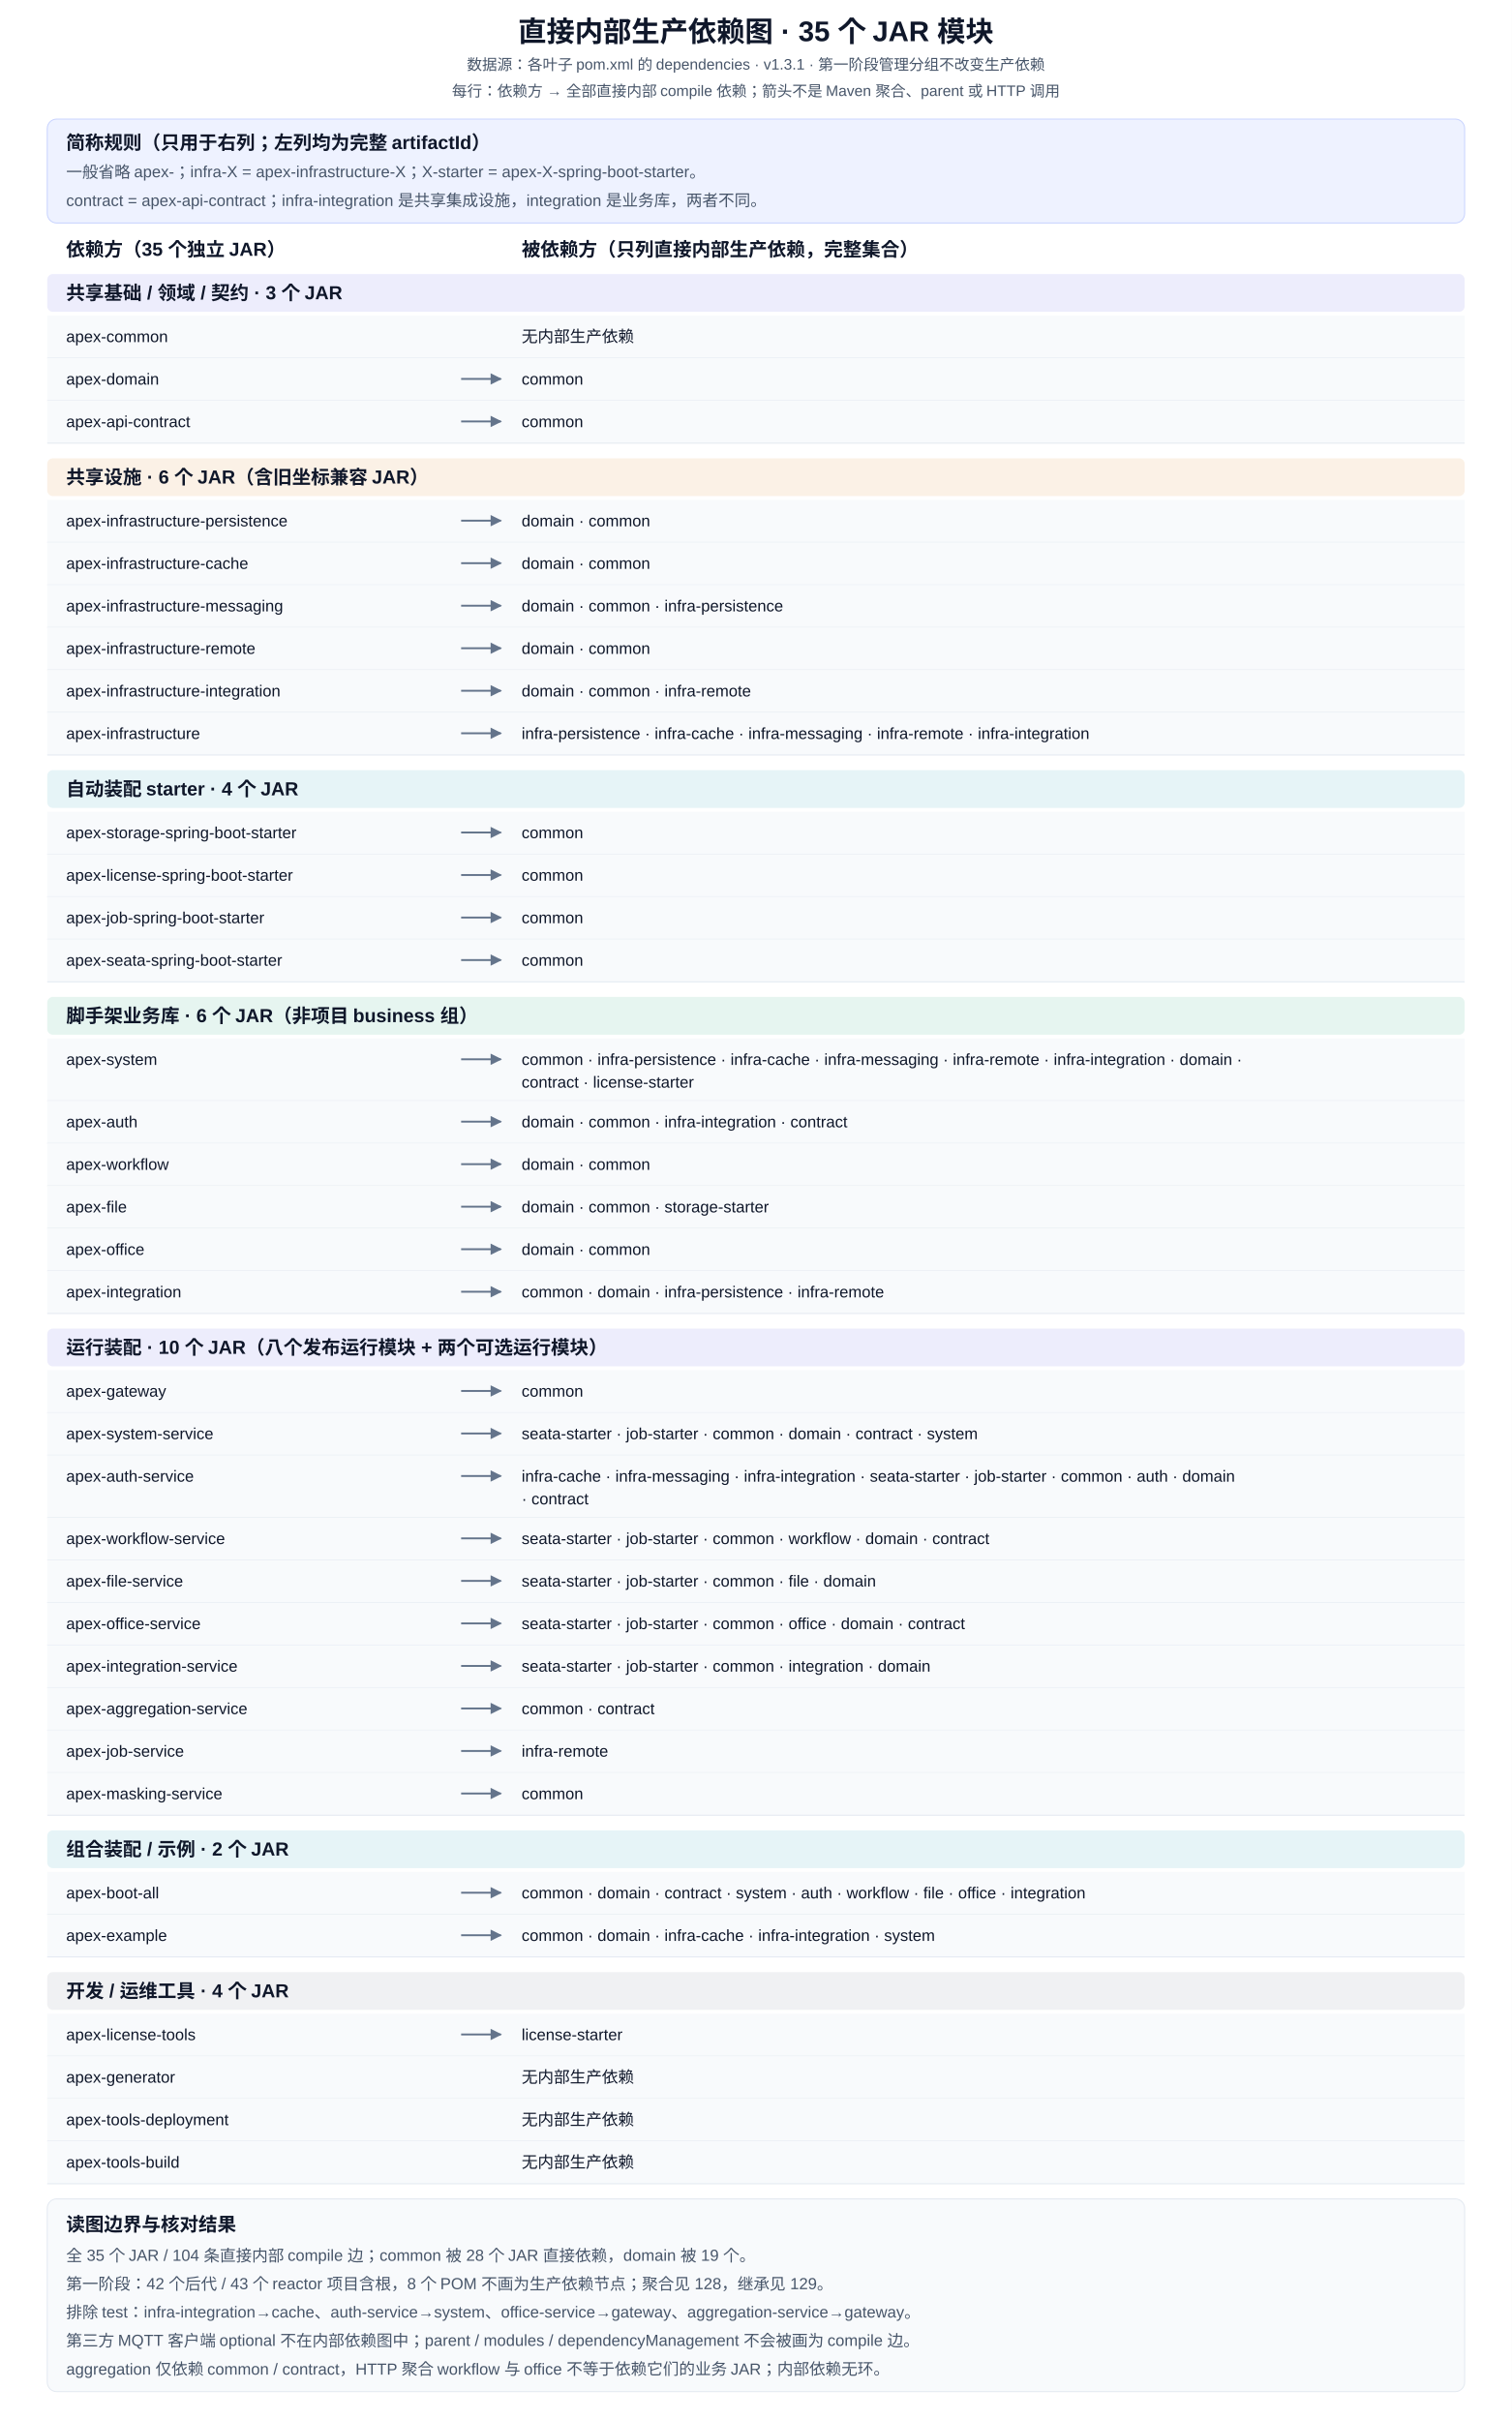
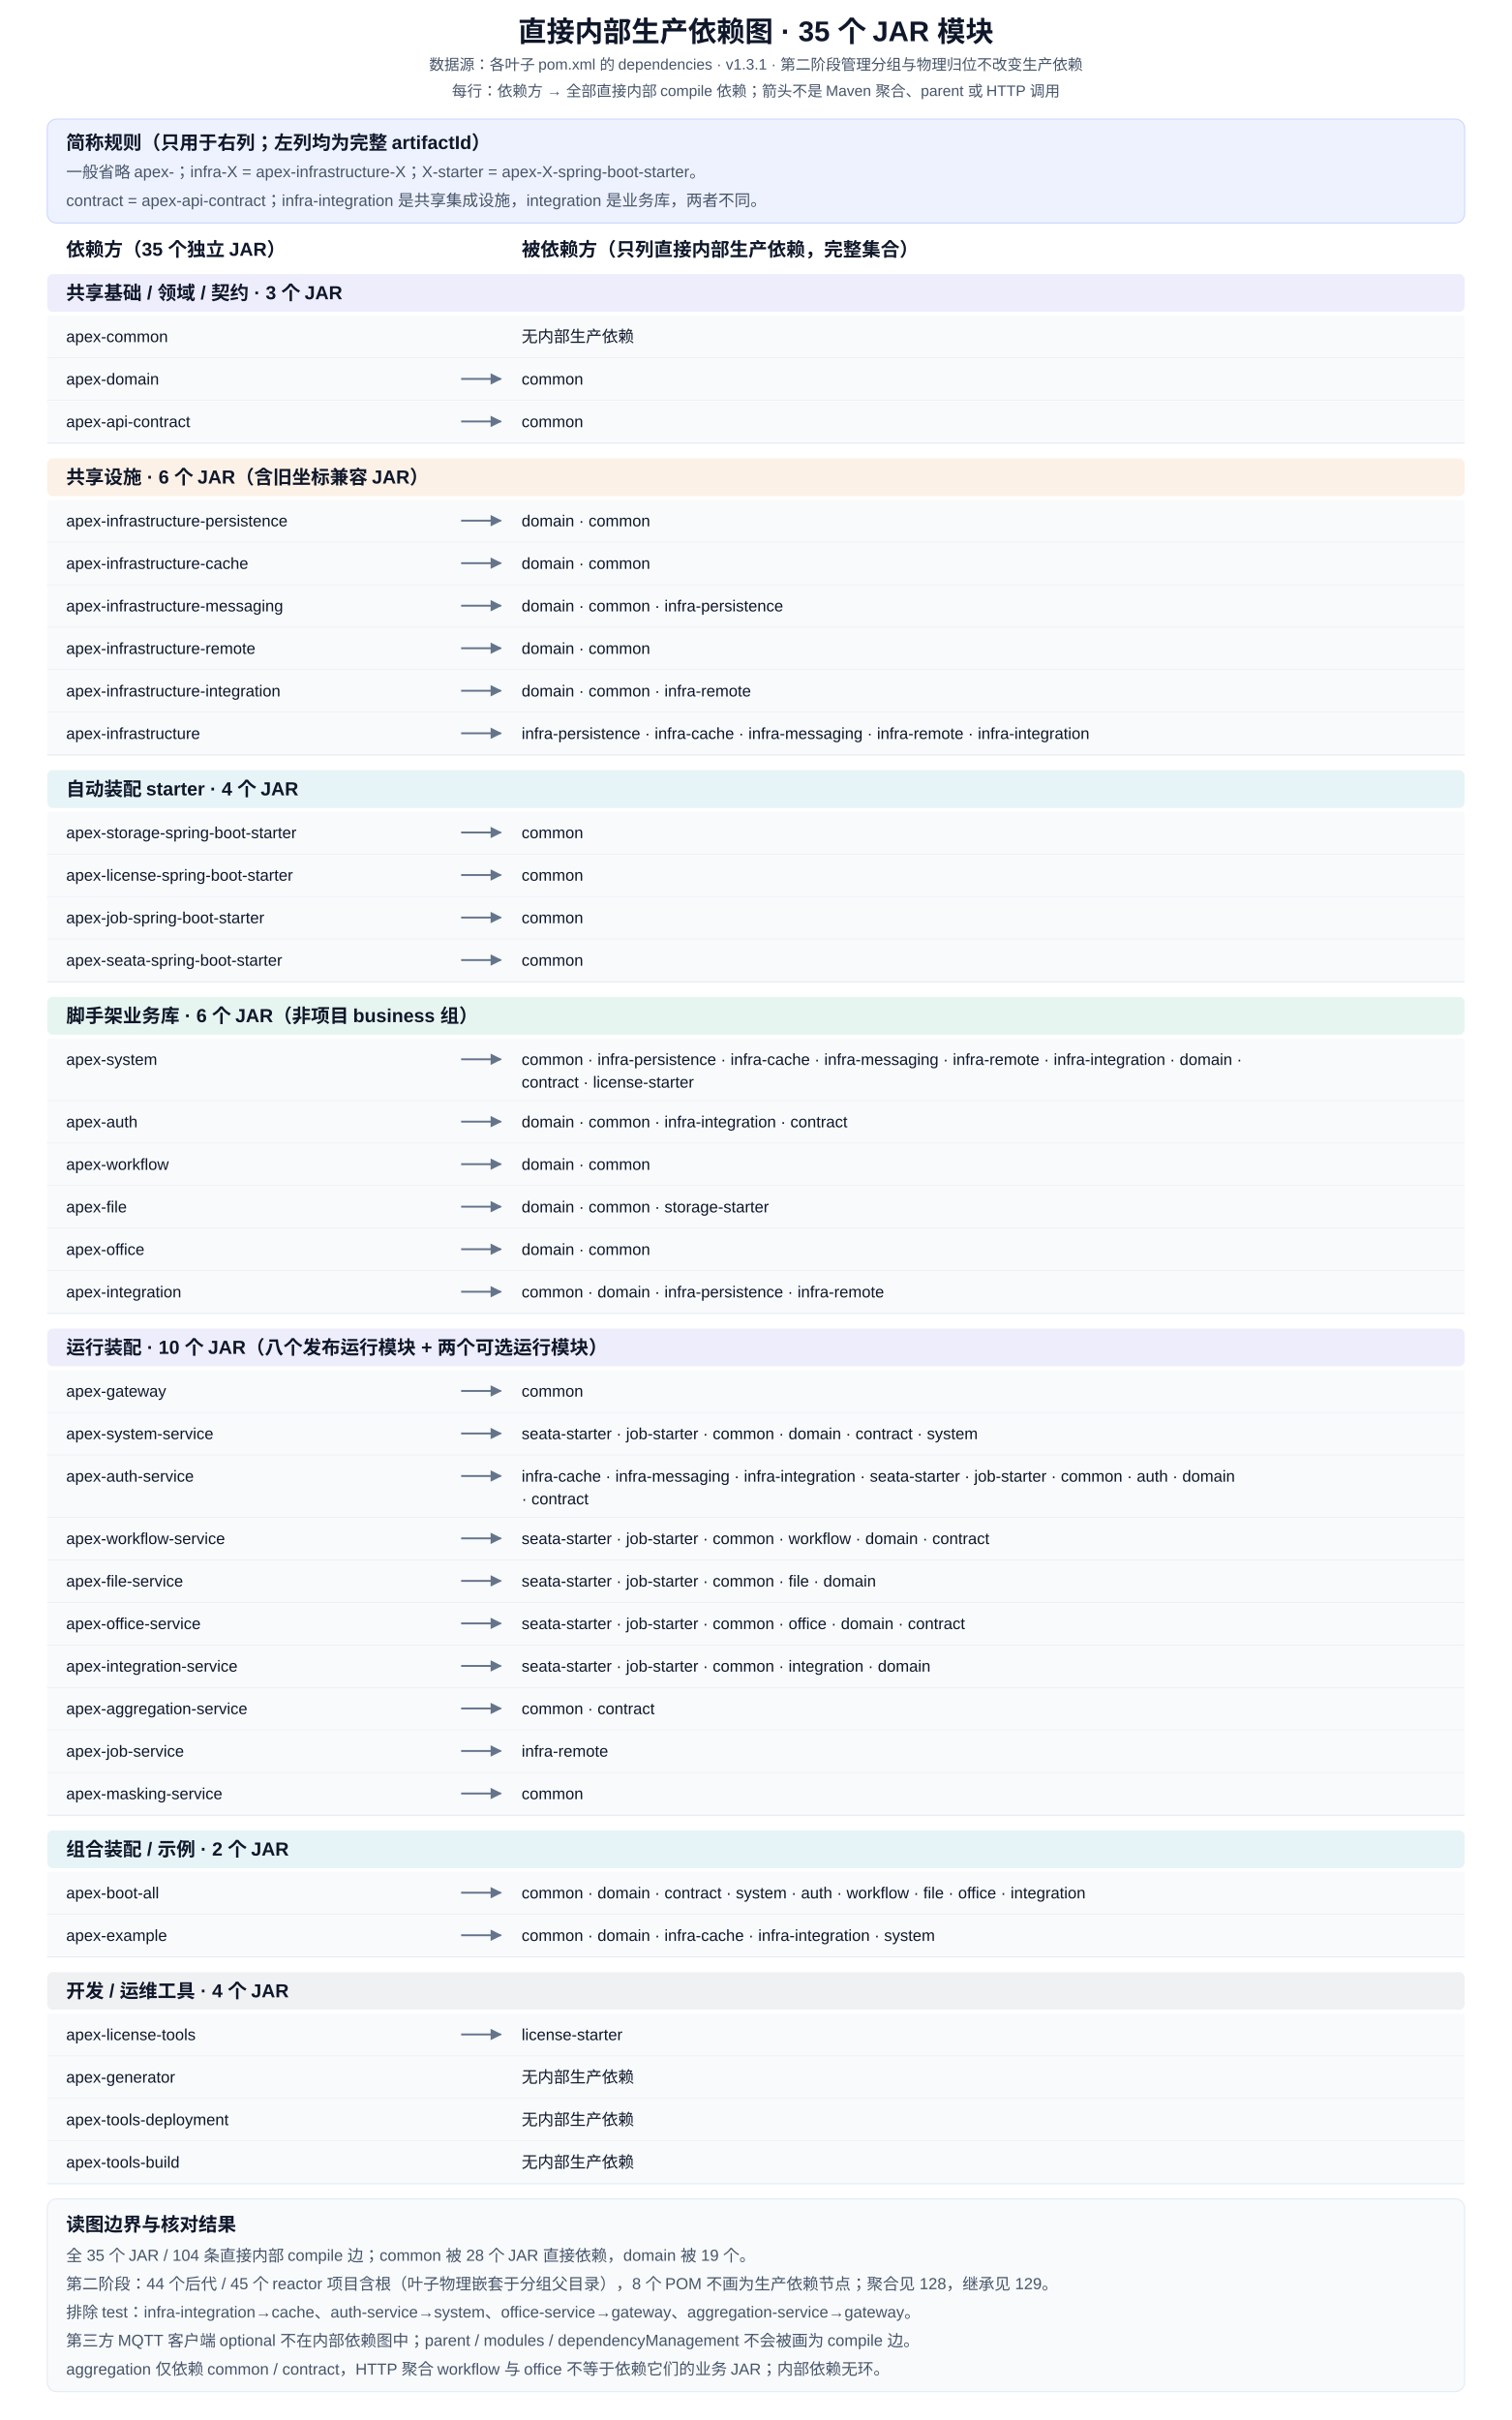
<svg xmlns="http://www.w3.org/2000/svg" width="1600" height="2561" viewBox="0 0 1600 2561" role="img" aria-labelledby="title desc">
  <defs>
    <style>
text{font-family:Arial,"PingFang SC","Microsoft YaHei",sans-serif;fill:#0f172a}
.title{font-size:30px;font-weight:700;text-anchor:middle}.sub{font-size:16px;fill:#475569;text-anchor:middle}
.head{font-size:20px;font-weight:700}.row{font-size:17px}.note{font-size:17px;fill:#475569}.small{font-size:15px;fill:#475569}
</style>
    <marker id="arrow" viewBox="0 0 10 10" refX="9" refY="5" markerWidth="6" markerHeight="6" orient="auto">
      <path d="M0 0L10 5L0 10Z" fill="#64748b" />
    </marker>
  </defs>
  <rect width="1600" height="2561" fill="#fff" />
  <text x="800" y="44" class="title">直接内部生产依赖图 · 35 个 JAR 模块</text>
-   <text x="800" y="74" class="sub">数据源：各叶子 pom.xml 的 dependencies · v1.3.1 · 第一阶段管理分组不改变生产依赖</text>
+   <text x="800" y="74" class="sub">数据源：各叶子 pom.xml 的 dependencies · v1.3.1 · 第二阶段管理分组与物理归位不改变生产依赖</text>
  <text x="800" y="102" class="sub">每行：依赖方 → 全部直接内部 compile 依赖；箭头不是 Maven 聚合、parent 或 HTTP 调用</text>
  <rect x="50" y="126" width="1500" height="110" rx="10" fill="#eef2ff" stroke="#c7d2fe" />
  <text x="70" y="158" class="head">简称规则（只用于右列；左列均为完整 artifactId）</text>
  <text x="70" y="188" class="note">一般省略 apex-；infra-X = apex-infrastructure-X；X-starter = apex-X-spring-boot-starter。</text>
  <text x="70" y="218" class="note">contract = apex-api-contract；infra-integration 是共享集成设施，integration 是业务库，两者不同。</text>
  <text x="70" y="271" class="head">依赖方（35 个独立 JAR）</text>
  <text x="552" y="271" class="head">被依赖方（只列直接内部生产依赖，完整集合）</text>
  <rect x="50" y="290" width="1500" height="40" rx="6" fill="#4f46e5" fill-opacity="0.10" />
  <text x="70" y="317" class="head">共享基础 / 领域 / 契约 · 3 个 JAR</text>
  <g data-module="apex-common" data-dependencies="">
    <rect x="50" y="334" width="1500" height="45" fill="#f8fafc" />
    <path d="M50 379H1550" stroke="#e2e8f0" />
    <text x="70" y="362" class="row">apex-common</text>
    <text x="552" y="362" class="row">无内部生产依赖</text>
  </g>
  <g data-module="apex-domain" data-dependencies="apex-common">
    <rect x="50" y="379" width="1500" height="45" fill="#f8fafc" />
    <path d="M50 424H1550" stroke="#e2e8f0" />
    <text x="70" y="407" class="row">apex-domain</text>
    <path d="M488 401H530" stroke="#64748b" stroke-width="2" marker-end="url(#arrow)" />
    <text x="552" y="407" class="row">common</text>
  </g>
  <g data-module="apex-api-contract" data-dependencies="apex-common">
    <rect x="50" y="424" width="1500" height="45" fill="#f8fafc" />
    <path d="M50 469H1550" stroke="#e2e8f0" />
    <text x="70" y="452" class="row">apex-api-contract</text>
    <path d="M488 446H530" stroke="#64748b" stroke-width="2" marker-end="url(#arrow)" />
    <text x="552" y="452" class="row">common</text>
  </g>
  <rect x="50" y="485" width="1500" height="40" rx="6" fill="#d97706" fill-opacity="0.10" />
  <text x="70" y="512" class="head">共享设施 · 6 个 JAR（含旧坐标兼容 JAR）</text>
  <g data-module="apex-infrastructure-persistence" data-dependencies="apex-domain,apex-common">
    <rect x="50" y="529" width="1500" height="45" fill="#f8fafc" />
    <path d="M50 574H1550" stroke="#e2e8f0" />
    <text x="70" y="557" class="row">apex-infrastructure-persistence</text>
    <path d="M488 551H530" stroke="#64748b" stroke-width="2" marker-end="url(#arrow)" />
    <text x="552" y="557" class="row">domain · common</text>
  </g>
  <g data-module="apex-infrastructure-cache" data-dependencies="apex-domain,apex-common">
    <rect x="50" y="574" width="1500" height="45" fill="#f8fafc" />
    <path d="M50 619H1550" stroke="#e2e8f0" />
    <text x="70" y="602" class="row">apex-infrastructure-cache</text>
    <path d="M488 596H530" stroke="#64748b" stroke-width="2" marker-end="url(#arrow)" />
    <text x="552" y="602" class="row">domain · common</text>
  </g>
  <g data-module="apex-infrastructure-messaging" data-dependencies="apex-domain,apex-common,apex-infrastructure-persistence">
    <rect x="50" y="619" width="1500" height="45" fill="#f8fafc" />
    <path d="M50 664H1550" stroke="#e2e8f0" />
    <text x="70" y="647" class="row">apex-infrastructure-messaging</text>
    <path d="M488 641H530" stroke="#64748b" stroke-width="2" marker-end="url(#arrow)" />
    <text x="552" y="647" class="row">domain · common · infra-persistence</text>
  </g>
  <g data-module="apex-infrastructure-remote" data-dependencies="apex-domain,apex-common">
    <rect x="50" y="664" width="1500" height="45" fill="#f8fafc" />
    <path d="M50 709H1550" stroke="#e2e8f0" />
    <text x="70" y="692" class="row">apex-infrastructure-remote</text>
    <path d="M488 686H530" stroke="#64748b" stroke-width="2" marker-end="url(#arrow)" />
    <text x="552" y="692" class="row">domain · common</text>
  </g>
  <g data-module="apex-infrastructure-integration" data-dependencies="apex-domain,apex-common,apex-infrastructure-remote">
    <rect x="50" y="709" width="1500" height="45" fill="#f8fafc" />
    <path d="M50 754H1550" stroke="#e2e8f0" />
    <text x="70" y="737" class="row">apex-infrastructure-integration</text>
    <path d="M488 731H530" stroke="#64748b" stroke-width="2" marker-end="url(#arrow)" />
    <text x="552" y="737" class="row">domain · common · infra-remote</text>
  </g>
  <g data-module="apex-infrastructure" data-dependencies="apex-infrastructure-persistence,apex-infrastructure-cache,apex-infrastructure-messaging,apex-infrastructure-remote,apex-infrastructure-integration">
    <rect x="50" y="754" width="1500" height="45" fill="#f8fafc" />
    <path d="M50 799H1550" stroke="#e2e8f0" />
    <text x="70" y="782" class="row">apex-infrastructure</text>
    <path d="M488 776H530" stroke="#64748b" stroke-width="2" marker-end="url(#arrow)" />
    <text x="552" y="782" class="row">infra-persistence · infra-cache · infra-messaging · infra-remote · infra-integration</text>
  </g>
  <rect x="50" y="815" width="1500" height="40" rx="6" fill="#0891b2" fill-opacity="0.10" />
  <text x="70" y="842" class="head">自动装配 starter · 4 个 JAR</text>
  <g data-module="apex-storage-spring-boot-starter" data-dependencies="apex-common">
    <rect x="50" y="859" width="1500" height="45" fill="#f8fafc" />
    <path d="M50 904H1550" stroke="#e2e8f0" />
    <text x="70" y="887" class="row">apex-storage-spring-boot-starter</text>
    <path d="M488 881H530" stroke="#64748b" stroke-width="2" marker-end="url(#arrow)" />
    <text x="552" y="887" class="row">common</text>
  </g>
  <g data-module="apex-license-spring-boot-starter" data-dependencies="apex-common">
    <rect x="50" y="904" width="1500" height="45" fill="#f8fafc" />
    <path d="M50 949H1550" stroke="#e2e8f0" />
    <text x="70" y="932" class="row">apex-license-spring-boot-starter</text>
    <path d="M488 926H530" stroke="#64748b" stroke-width="2" marker-end="url(#arrow)" />
    <text x="552" y="932" class="row">common</text>
  </g>
  <g data-module="apex-job-spring-boot-starter" data-dependencies="apex-common">
    <rect x="50" y="949" width="1500" height="45" fill="#f8fafc" />
    <path d="M50 994H1550" stroke="#e2e8f0" />
    <text x="70" y="977" class="row">apex-job-spring-boot-starter</text>
    <path d="M488 971H530" stroke="#64748b" stroke-width="2" marker-end="url(#arrow)" />
    <text x="552" y="977" class="row">common</text>
  </g>
  <g data-module="apex-seata-spring-boot-starter" data-dependencies="apex-common">
    <rect x="50" y="994" width="1500" height="45" fill="#f8fafc" />
    <path d="M50 1039H1550" stroke="#e2e8f0" />
    <text x="70" y="1022" class="row">apex-seata-spring-boot-starter</text>
    <path d="M488 1016H530" stroke="#64748b" stroke-width="2" marker-end="url(#arrow)" />
    <text x="552" y="1022" class="row">common</text>
  </g>
  <rect x="50" y="1055" width="1500" height="40" rx="6" fill="#059669" fill-opacity="0.10" />
  <text x="70" y="1082" class="head">脚手架业务库 · 6 个 JAR（非项目 business 组）</text>
  <g data-module="apex-system" data-dependencies="apex-common,apex-infrastructure-persistence,apex-infrastructure-cache,apex-infrastructure-messaging,apex-infrastructure-remote,apex-infrastructure-integration,apex-domain,apex-api-contract,apex-license-spring-boot-starter">
    <rect x="50" y="1099" width="1500" height="66" fill="#f8fafc" />
    <path d="M50 1165H1550" stroke="#e2e8f0" />
    <text x="70" y="1127" class="row">apex-system</text>
    <path d="M488 1121H530" stroke="#64748b" stroke-width="2" marker-end="url(#arrow)" />
    <text x="552" y="1127" class="row">common · infra-persistence · infra-cache · infra-messaging · infra-remote · infra-integration · domain ·</text>
    <text x="552" y="1151" class="row">contract · license-starter</text>
  </g>
  <g data-module="apex-auth" data-dependencies="apex-domain,apex-common,apex-infrastructure-integration,apex-api-contract">
    <rect x="50" y="1165" width="1500" height="45" fill="#f8fafc" />
    <path d="M50 1210H1550" stroke="#e2e8f0" />
    <text x="70" y="1193" class="row">apex-auth</text>
    <path d="M488 1187H530" stroke="#64748b" stroke-width="2" marker-end="url(#arrow)" />
    <text x="552" y="1193" class="row">domain · common · infra-integration · contract</text>
  </g>
  <g data-module="apex-workflow" data-dependencies="apex-domain,apex-common">
    <rect x="50" y="1210" width="1500" height="45" fill="#f8fafc" />
    <path d="M50 1255H1550" stroke="#e2e8f0" />
    <text x="70" y="1238" class="row">apex-workflow</text>
    <path d="M488 1232H530" stroke="#64748b" stroke-width="2" marker-end="url(#arrow)" />
    <text x="552" y="1238" class="row">domain · common</text>
  </g>
  <g data-module="apex-file" data-dependencies="apex-domain,apex-common,apex-storage-spring-boot-starter">
    <rect x="50" y="1255" width="1500" height="45" fill="#f8fafc" />
    <path d="M50 1300H1550" stroke="#e2e8f0" />
    <text x="70" y="1283" class="row">apex-file</text>
    <path d="M488 1277H530" stroke="#64748b" stroke-width="2" marker-end="url(#arrow)" />
    <text x="552" y="1283" class="row">domain · common · storage-starter</text>
  </g>
  <g data-module="apex-office" data-dependencies="apex-domain,apex-common">
    <rect x="50" y="1300" width="1500" height="45" fill="#f8fafc" />
    <path d="M50 1345H1550" stroke="#e2e8f0" />
    <text x="70" y="1328" class="row">apex-office</text>
    <path d="M488 1322H530" stroke="#64748b" stroke-width="2" marker-end="url(#arrow)" />
    <text x="552" y="1328" class="row">domain · common</text>
  </g>
  <g data-module="apex-integration" data-dependencies="apex-common,apex-domain,apex-infrastructure-persistence,apex-infrastructure-remote">
    <rect x="50" y="1345" width="1500" height="45" fill="#f8fafc" />
    <path d="M50 1390H1550" stroke="#e2e8f0" />
    <text x="70" y="1373" class="row">apex-integration</text>
    <path d="M488 1367H530" stroke="#64748b" stroke-width="2" marker-end="url(#arrow)" />
    <text x="552" y="1373" class="row">common · domain · infra-persistence · infra-remote</text>
  </g>
  <rect x="50" y="1406" width="1500" height="40" rx="6" fill="#4f46e5" fill-opacity="0.10" />
  <text x="70" y="1433" class="head">运行装配 · 10 个 JAR（八个发布运行模块 + 两个可选运行模块）</text>
  <g data-module="apex-gateway" data-dependencies="apex-common">
    <rect x="50" y="1450" width="1500" height="45" fill="#f8fafc" />
    <path d="M50 1495H1550" stroke="#e2e8f0" />
    <text x="70" y="1478" class="row">apex-gateway</text>
    <path d="M488 1472H530" stroke="#64748b" stroke-width="2" marker-end="url(#arrow)" />
    <text x="552" y="1478" class="row">common</text>
  </g>
  <g data-module="apex-system-service" data-dependencies="apex-seata-spring-boot-starter,apex-job-spring-boot-starter,apex-common,apex-domain,apex-api-contract,apex-system">
    <rect x="50" y="1495" width="1500" height="45" fill="#f8fafc" />
    <path d="M50 1540H1550" stroke="#e2e8f0" />
    <text x="70" y="1523" class="row">apex-system-service</text>
    <path d="M488 1517H530" stroke="#64748b" stroke-width="2" marker-end="url(#arrow)" />
    <text x="552" y="1523" class="row">seata-starter · job-starter · common · domain · contract · system</text>
  </g>
  <g data-module="apex-auth-service" data-dependencies="apex-infrastructure-cache,apex-infrastructure-messaging,apex-infrastructure-integration,apex-seata-spring-boot-starter,apex-job-spring-boot-starter,apex-common,apex-auth,apex-domain,apex-api-contract">
    <rect x="50" y="1540" width="1500" height="66" fill="#f8fafc" />
    <path d="M50 1606H1550" stroke="#e2e8f0" />
    <text x="70" y="1568" class="row">apex-auth-service</text>
    <path d="M488 1562H530" stroke="#64748b" stroke-width="2" marker-end="url(#arrow)" />
    <text x="552" y="1568" class="row">infra-cache · infra-messaging · infra-integration · seata-starter · job-starter · common · auth · domain</text>
    <text x="552" y="1592" class="row">· contract</text>
  </g>
  <g data-module="apex-workflow-service" data-dependencies="apex-seata-spring-boot-starter,apex-job-spring-boot-starter,apex-common,apex-workflow,apex-domain,apex-api-contract">
    <rect x="50" y="1606" width="1500" height="45" fill="#f8fafc" />
    <path d="M50 1651H1550" stroke="#e2e8f0" />
    <text x="70" y="1634" class="row">apex-workflow-service</text>
    <path d="M488 1628H530" stroke="#64748b" stroke-width="2" marker-end="url(#arrow)" />
    <text x="552" y="1634" class="row">seata-starter · job-starter · common · workflow · domain · contract</text>
  </g>
  <g data-module="apex-file-service" data-dependencies="apex-seata-spring-boot-starter,apex-job-spring-boot-starter,apex-common,apex-file,apex-domain">
    <rect x="50" y="1651" width="1500" height="45" fill="#f8fafc" />
    <path d="M50 1696H1550" stroke="#e2e8f0" />
    <text x="70" y="1679" class="row">apex-file-service</text>
    <path d="M488 1673H530" stroke="#64748b" stroke-width="2" marker-end="url(#arrow)" />
    <text x="552" y="1679" class="row">seata-starter · job-starter · common · file · domain</text>
  </g>
  <g data-module="apex-office-service" data-dependencies="apex-seata-spring-boot-starter,apex-job-spring-boot-starter,apex-common,apex-office,apex-domain,apex-api-contract">
    <rect x="50" y="1696" width="1500" height="45" fill="#f8fafc" />
    <path d="M50 1741H1550" stroke="#e2e8f0" />
    <text x="70" y="1724" class="row">apex-office-service</text>
    <path d="M488 1718H530" stroke="#64748b" stroke-width="2" marker-end="url(#arrow)" />
    <text x="552" y="1724" class="row">seata-starter · job-starter · common · office · domain · contract</text>
  </g>
  <g data-module="apex-integration-service" data-dependencies="apex-seata-spring-boot-starter,apex-job-spring-boot-starter,apex-common,apex-integration,apex-domain">
    <rect x="50" y="1741" width="1500" height="45" fill="#f8fafc" />
    <path d="M50 1786H1550" stroke="#e2e8f0" />
    <text x="70" y="1769" class="row">apex-integration-service</text>
    <path d="M488 1763H530" stroke="#64748b" stroke-width="2" marker-end="url(#arrow)" />
    <text x="552" y="1769" class="row">seata-starter · job-starter · common · integration · domain</text>
  </g>
  <g data-module="apex-aggregation-service" data-dependencies="apex-common,apex-api-contract">
    <rect x="50" y="1786" width="1500" height="45" fill="#f8fafc" />
    <path d="M50 1831H1550" stroke="#e2e8f0" />
    <text x="70" y="1814" class="row">apex-aggregation-service</text>
    <path d="M488 1808H530" stroke="#64748b" stroke-width="2" marker-end="url(#arrow)" />
    <text x="552" y="1814" class="row">common · contract</text>
  </g>
  <g data-module="apex-job-service" data-dependencies="apex-infrastructure-remote">
    <rect x="50" y="1831" width="1500" height="45" fill="#f8fafc" />
    <path d="M50 1876H1550" stroke="#e2e8f0" />
    <text x="70" y="1859" class="row">apex-job-service</text>
    <path d="M488 1853H530" stroke="#64748b" stroke-width="2" marker-end="url(#arrow)" />
    <text x="552" y="1859" class="row">infra-remote</text>
  </g>
  <g data-module="apex-masking-service" data-dependencies="apex-common">
    <rect x="50" y="1876" width="1500" height="45" fill="#f8fafc" />
    <path d="M50 1921H1550" stroke="#e2e8f0" />
    <text x="70" y="1904" class="row">apex-masking-service</text>
    <path d="M488 1898H530" stroke="#64748b" stroke-width="2" marker-end="url(#arrow)" />
    <text x="552" y="1904" class="row">common</text>
  </g>
  <rect x="50" y="1937" width="1500" height="40" rx="6" fill="#0891b2" fill-opacity="0.10" />
  <text x="70" y="1964" class="head">组合装配 / 示例 · 2 个 JAR</text>
  <g data-module="apex-boot-all" data-dependencies="apex-common,apex-domain,apex-api-contract,apex-system,apex-auth,apex-workflow,apex-file,apex-office,apex-integration">
    <rect x="50" y="1981" width="1500" height="45" fill="#f8fafc" />
    <path d="M50 2026H1550" stroke="#e2e8f0" />
    <text x="70" y="2009" class="row">apex-boot-all</text>
    <path d="M488 2003H530" stroke="#64748b" stroke-width="2" marker-end="url(#arrow)" />
    <text x="552" y="2009" class="row">common · domain · contract · system · auth · workflow · file · office · integration</text>
  </g>
  <g data-module="apex-example" data-dependencies="apex-common,apex-domain,apex-infrastructure-cache,apex-infrastructure-integration,apex-system">
    <rect x="50" y="2026" width="1500" height="45" fill="#f8fafc" />
    <path d="M50 2071H1550" stroke="#e2e8f0" />
    <text x="70" y="2054" class="row">apex-example</text>
    <path d="M488 2048H530" stroke="#64748b" stroke-width="2" marker-end="url(#arrow)" />
    <text x="552" y="2054" class="row">common · domain · infra-cache · infra-integration · system</text>
  </g>
  <rect x="50" y="2087" width="1500" height="40" rx="6" fill="#64748b" fill-opacity="0.10" />
  <text x="70" y="2114" class="head">开发 / 运维工具 · 4 个 JAR</text>
  <g data-module="apex-license-tools" data-dependencies="apex-license-spring-boot-starter">
    <rect x="50" y="2131" width="1500" height="45" fill="#f8fafc" />
    <path d="M50 2176H1550" stroke="#e2e8f0" />
    <text x="70" y="2159" class="row">apex-license-tools</text>
    <path d="M488 2153H530" stroke="#64748b" stroke-width="2" marker-end="url(#arrow)" />
    <text x="552" y="2159" class="row">license-starter</text>
  </g>
  <g data-module="apex-generator" data-dependencies="">
    <rect x="50" y="2176" width="1500" height="45" fill="#f8fafc" />
    <path d="M50 2221H1550" stroke="#e2e8f0" />
    <text x="70" y="2204" class="row">apex-generator</text>
    <text x="552" y="2204" class="row">无内部生产依赖</text>
  </g>
  <g data-module="apex-tools-deployment" data-dependencies="">
    <rect x="50" y="2221" width="1500" height="45" fill="#f8fafc" />
    <path d="M50 2266H1550" stroke="#e2e8f0" />
    <text x="70" y="2249" class="row">apex-tools-deployment</text>
    <text x="552" y="2249" class="row">无内部生产依赖</text>
  </g>
  <g data-module="apex-tools-build" data-dependencies="">
    <rect x="50" y="2266" width="1500" height="45" fill="#f8fafc" />
    <path d="M50 2311H1550" stroke="#e2e8f0" />
    <text x="70" y="2294" class="row">apex-tools-build</text>
    <text x="552" y="2294" class="row">无内部生产依赖</text>
  </g>
  <rect x="50" y="2327" width="1500" height="204" rx="10" fill="#f8fafc" stroke="#e2e8f0" />
  <text x="70" y="2361" class="head">读图边界与核对结果</text>
  <text x="70" y="2393" class="note">全 35 个 JAR / 104 条直接内部 compile 边；common 被 28 个 JAR 直接依赖，domain 被 19 个。</text>
-   <text x="70" y="2423" class="note">第一阶段：42 个后代 / 43 个 reactor 项目含根，8 个 POM 不画为生产依赖节点；聚合见 128，继承见 129。</text>
+   <text x="70" y="2423" class="note">第二阶段：44 个后代 / 45 个 reactor 项目含根（叶子物理嵌套于分组父目录），8 个 POM 不画为生产依赖节点；聚合见 128，继承见 129。</text>
  <text x="70" y="2453" class="note">排除 test：infra-integration→cache、auth-service→system、office-service→gateway、aggregation-service→gateway。</text>
  <text x="70" y="2483" class="note">第三方 MQTT 客户端 optional 不在内部依赖图中；parent / modules / dependencyManagement 不会被画为 compile 边。</text>
  <text x="70" y="2513" class="note">aggregation 仅依赖 common / contract，HTTP 聚合 workflow 与 office 不等于依赖它们的业务 JAR；内部依赖无环。</text>
</svg>
